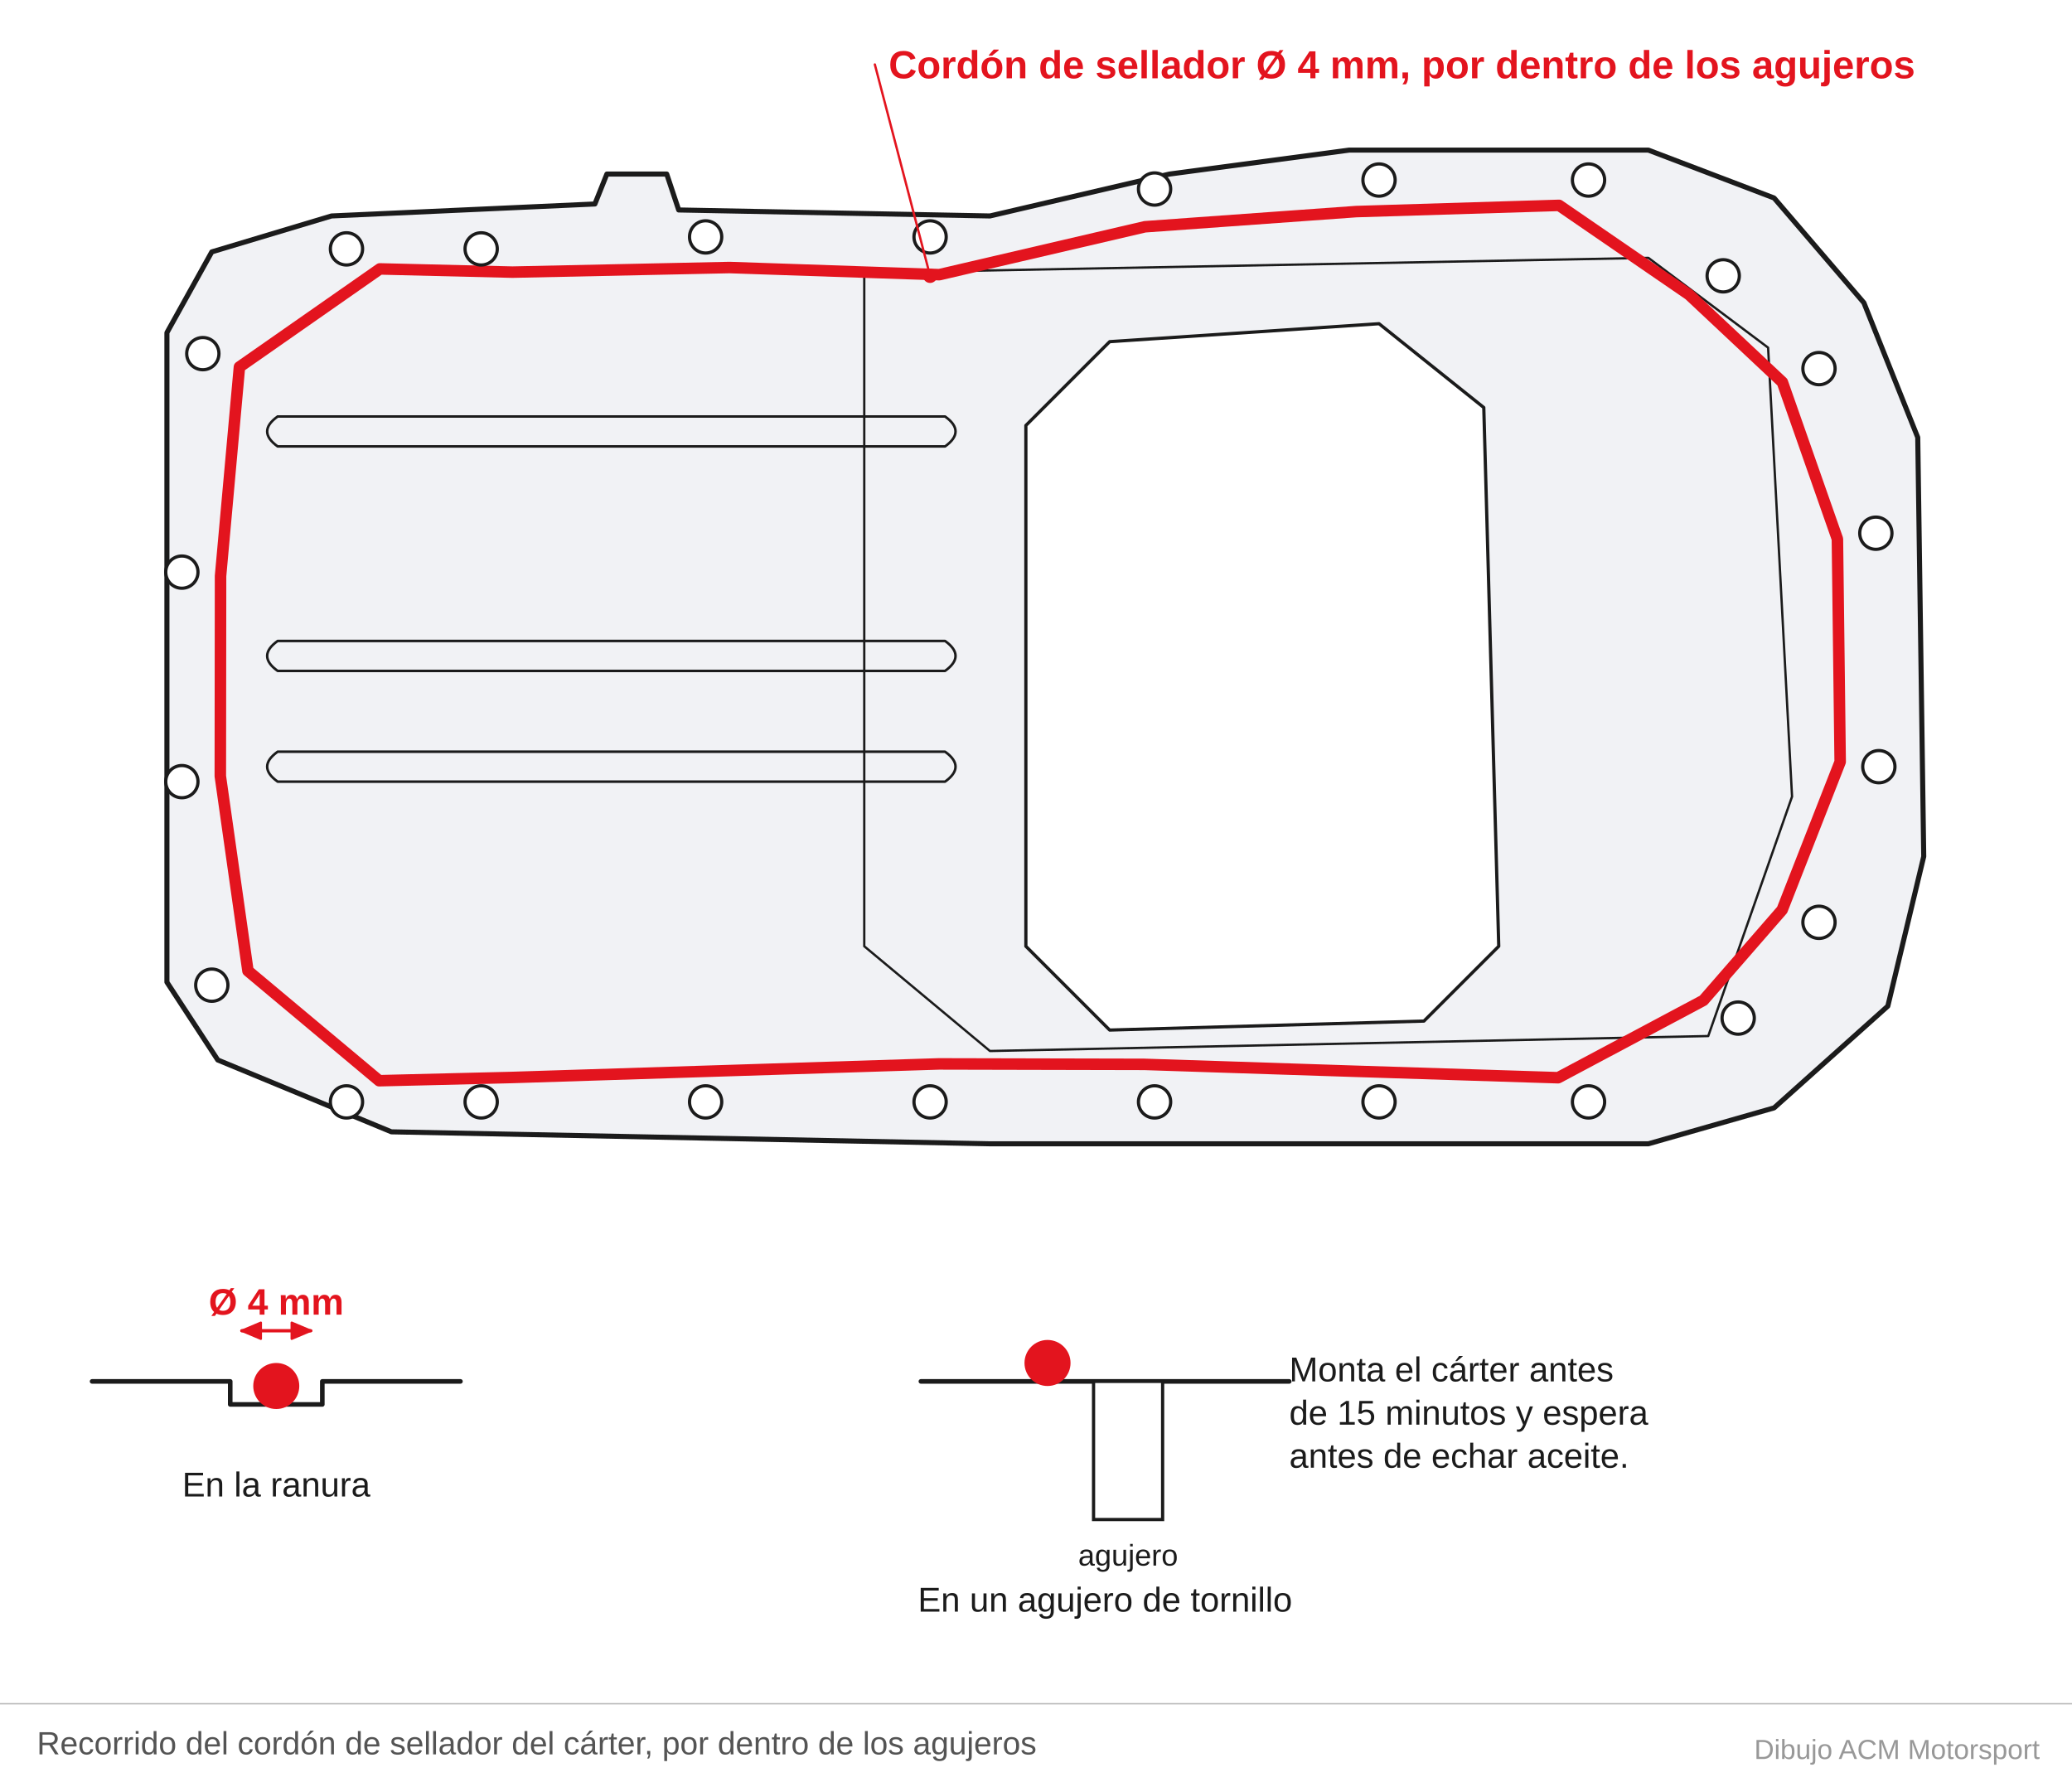
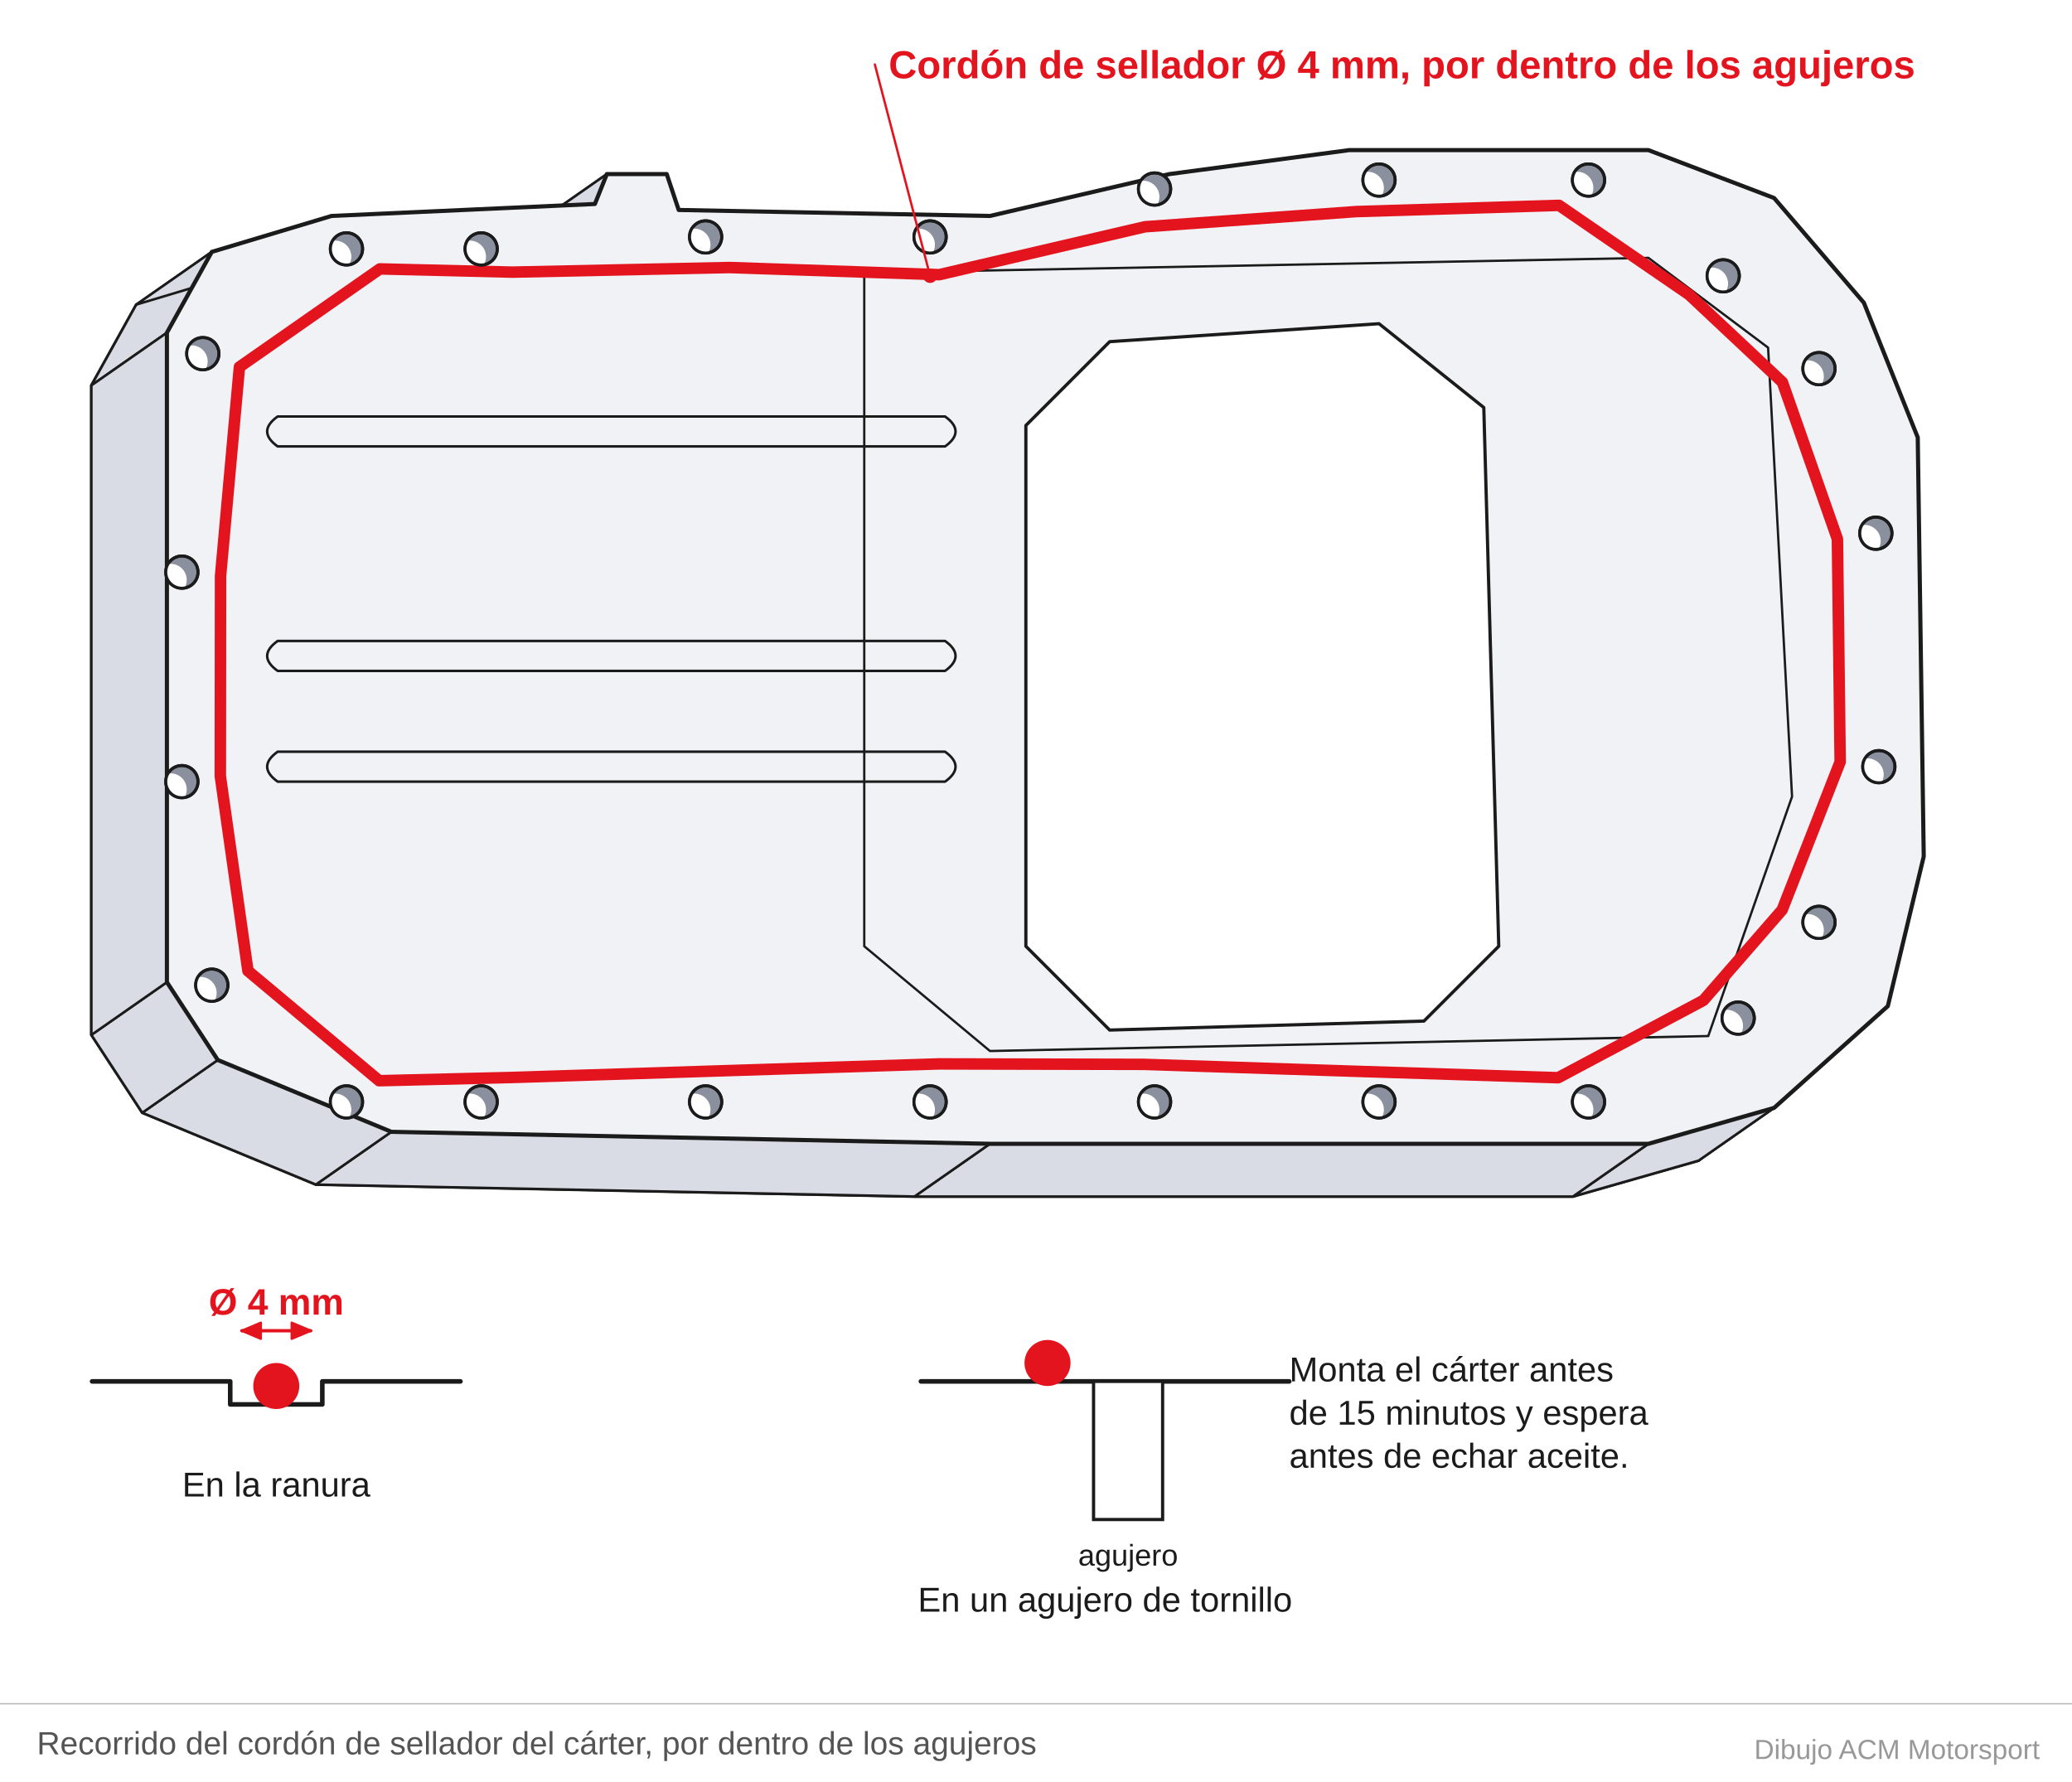
<svg xmlns="http://www.w3.org/2000/svg" viewBox="0 0 900 774" width="900" height="774" font-family="Arial, Helvetica, sans-serif">
  <rect width="900" height="774" fill="#fff" />
-   <polygon points="72.5,144.5 92,109.4 144,93.8 258.4,88.6 263.6,75.6 289.6,75.6 294.8,91.2 430,93.8 508,75.6 586,65.2 716,65.2 770.6,86 809.6,131.5 833,190 835.6,372 820,437 770.6,481.2 716,496.8 430,496.8 170,491.6 94.6,460.4 72.5,426.6" fill="#f1f2f5" stroke="#1b1b1b" stroke-width="2.2" stroke-linejoin="round" />
+   <polygon points="39.7,167.4 59.2,132.3 111.2,116.7 225.6,111.5 230.8,98.5 256.8,98.5 262,114.1 397.2,116.7 475.2,98.5 553.2,88.1 683.2,88.1 737.8,108.9 776.8,154.4 800.2,212.9 802.8,394.9 787.2,459.9 737.8,504.1 683.2,519.7 397.2,519.7 137.2,514.5 61.8,483.3 39.7,449.5" fill="#c7cbd6" stroke="#1b1b1b" stroke-width="1.26" stroke-linejoin="round" />
+   <polygon points="72.5,144.5 92,109.4 59.2,132.3 39.7,167.4" fill="#d9dce4" stroke="#1b1b1b" stroke-width="1.08" stroke-linejoin="round" />
+   <polygon points="92,109.4 144,93.8 111.2,116.7 59.2,132.3" fill="#d9dce4" stroke="#1b1b1b" stroke-width="1.08" stroke-linejoin="round" />
+   <polygon points="144,93.8 258.4,88.6 225.6,111.5 111.2,116.7" fill="#d9dce4" stroke="#1b1b1b" stroke-width="1.08" stroke-linejoin="round" />
+   <polygon points="258.4,88.6 263.6,75.6 230.8,98.5 225.6,111.5" fill="#d9dce4" stroke="#1b1b1b" stroke-width="1.08" stroke-linejoin="round" />
+   <polygon points="263.6,75.6 289.6,75.6 256.8,98.5 230.8,98.5" fill="#d9dce4" stroke="#1b1b1b" stroke-width="1.08" stroke-linejoin="round" />
+   <polygon points="289.6,75.6 294.8,91.2 262,114.1 256.8,98.5" fill="#d9dce4" stroke="#1b1b1b" stroke-width="1.08" stroke-linejoin="round" />
+   <polygon points="294.8,91.2 430,93.8 397.2,116.7 262,114.1" fill="#d9dce4" stroke="#1b1b1b" stroke-width="1.08" stroke-linejoin="round" />
+   <polygon points="430,93.8 508,75.6 475.2,98.5 397.2,116.7" fill="#d9dce4" stroke="#1b1b1b" stroke-width="1.08" stroke-linejoin="round" />
+   <polygon points="508,75.6 586,65.2 553.2,88.1 475.2,98.5" fill="#d9dce4" stroke="#1b1b1b" stroke-width="1.08" stroke-linejoin="round" />
+   <polygon points="586,65.2 716,65.2 683.2,88.1 553.2,88.1" fill="#d9dce4" stroke="#1b1b1b" stroke-width="1.08" stroke-linejoin="round" />
+   <polygon points="716,65.2 770.6,86 737.8,108.9 683.2,88.1" fill="#d9dce4" stroke="#1b1b1b" stroke-width="1.08" stroke-linejoin="round" />
+   <polygon points="770.6,86 809.6,131.5 776.8,154.4 737.8,108.9" fill="#d9dce4" stroke="#1b1b1b" stroke-width="1.08" stroke-linejoin="round" />
+   <polygon points="809.6,131.5 833,190 800.2,212.9 776.8,154.4" fill="#d9dce4" stroke="#1b1b1b" stroke-width="1.08" stroke-linejoin="round" />
+   <polygon points="833,190 835.6,372 802.8,394.9 800.2,212.9" fill="#d9dce4" stroke="#1b1b1b" stroke-width="1.08" stroke-linejoin="round" />
+   <polygon points="835.6,372 820,437 787.2,459.9 802.8,394.9" fill="#d9dce4" stroke="#1b1b1b" stroke-width="1.08" stroke-linejoin="round" />
+   <polygon points="820,437 770.6,481.2 737.8,504.1 787.2,459.9" fill="#d9dce4" stroke="#1b1b1b" stroke-width="1.08" stroke-linejoin="round" />
+   <polygon points="770.6,481.2 716,496.8 683.2,519.7 737.8,504.1" fill="#d9dce4" stroke="#1b1b1b" stroke-width="1.08" stroke-linejoin="round" />
+   <polygon points="716,496.8 430,496.8 397.2,519.7 683.2,519.7" fill="#d9dce4" stroke="#1b1b1b" stroke-width="1.08" stroke-linejoin="round" />
+   <polygon points="430,496.8 170,491.6 137.2,514.5 397.2,519.7" fill="#d9dce4" stroke="#1b1b1b" stroke-width="1.08" stroke-linejoin="round" />
+   <polygon points="170,491.6 94.6,460.4 61.8,483.3 137.2,514.5" fill="#d9dce4" stroke="#1b1b1b" stroke-width="1.08" stroke-linejoin="round" />
+   <polygon points="94.6,460.4 72.5,426.6 39.7,449.5 61.8,483.3" fill="#d9dce4" stroke="#1b1b1b" stroke-width="1.08" stroke-linejoin="round" />
+   <polygon points="72.5,426.6 72.5,144.5 39.7,167.4 39.7,449.5" fill="#d9dce4" stroke="#1b1b1b" stroke-width="1.08" stroke-linejoin="round" />
+   <polygon points="72.5,144.5 92,109.4 144,93.8 258.4,88.6 263.6,75.6 289.6,75.6 294.8,91.2 430,93.8 508,75.6 586,65.2 716,65.2 770.6,86 809.6,131.5 833,190 835.6,372 820,437 770.6,481.2 716,496.8 430,496.8 170,491.6 94.6,460.4 72.5,426.6" fill="#f1f2f5" stroke="#1b1b1b" stroke-width="1.8" stroke-linejoin="round" />
  <path d="M120.6 180.9 L410.5 180.9 Q419.6 187.4 410.5 193.9 L120.6 193.9 Q111.5 187.4 120.6 180.9" fill="none" stroke="#1b1b1b" stroke-width="1.1" stroke-linejoin="round" stroke-linecap="round" />
  <path d="M120.6 278.4 L410.5 278.4 Q419.6 284.9 410.5 291.4 L120.6 291.4 Q111.5 284.9 120.6 278.4" fill="none" stroke="#1b1b1b" stroke-width="1.1" stroke-linejoin="round" stroke-linecap="round" />
  <path d="M120.6 326.5 L410.5 326.5 Q419.6 333.0 410.5 339.5 L120.6 339.5 Q111.5 333.0 120.6 326.5" fill="none" stroke="#1b1b1b" stroke-width="1.1" stroke-linejoin="round" stroke-linecap="round" />
  <polygon points="375.4,118.5 716,112 768,151 778.4,346 742,450 430,456.5 375.4,411" fill="none" stroke="#1b1b1b" stroke-width="1" stroke-linejoin="round" />
  <polygon points="482,148.4 599,140.6 644.5,177 651,411 618.5,443.5 482,447.4 445.6,411 445.6,184.8" fill="#fff" stroke="#1b1b1b" stroke-width="1.4" stroke-linejoin="round" />
  <path d="M165.0 116.8 L222.6 118.2 L316.9 116.2 L408.0 119.3 L497.3 98.5 L589.1 91.9 L677.2 89.2 L733.7 128.0 L774.2 166.0 L798.1 234.1 L799.3 330.9 L774.1 395.2 L739.9 434.5 L676.8 468.1 L588.6 465.3 L497.0 462.3 L407.8 462.1 L316.6 465.0 L222.2 468.0 L164.7 469.4 L107.7 421.7 L95.7 337.1 L95.8 250.2 L104.0 159.4 Z" fill="none" stroke="#e3141e" stroke-width="5" stroke-linejoin="round" stroke-linecap="round" />
-   <circle cx="150.5" cy="108.1" r="7" fill="#fff" stroke="#1b1b1b" stroke-width="1.4" />
-   <circle cx="209" cy="108.1" r="7" fill="#fff" stroke="#1b1b1b" stroke-width="1.4" />
-   <circle cx="306.5" cy="102.9" r="7" fill="#fff" stroke="#1b1b1b" stroke-width="1.4" />
-   <circle cx="404" cy="102.9" r="7" fill="#fff" stroke="#1b1b1b" stroke-width="1.4" />
-   <circle cx="501.5" cy="82.1" r="7" fill="#fff" stroke="#1b1b1b" stroke-width="1.4" />
-   <circle cx="599" cy="78.2" r="7" fill="#fff" stroke="#1b1b1b" stroke-width="1.4" />
-   <circle cx="690" cy="78.2" r="7" fill="#fff" stroke="#1b1b1b" stroke-width="1.4" />
-   <circle cx="748.5" cy="119.8" r="7" fill="#fff" stroke="#1b1b1b" stroke-width="1.4" />
-   <circle cx="790.1" cy="160.1" r="7" fill="#fff" stroke="#1b1b1b" stroke-width="1.4" />
-   <circle cx="814.8" cy="231.6" r="7" fill="#fff" stroke="#1b1b1b" stroke-width="1.4" />
-   <circle cx="816.1" cy="333" r="7" fill="#fff" stroke="#1b1b1b" stroke-width="1.4" />
-   <circle cx="790.1" cy="400.6" r="7" fill="#fff" stroke="#1b1b1b" stroke-width="1.4" />
-   <circle cx="755" cy="442.2" r="7" fill="#fff" stroke="#1b1b1b" stroke-width="1.4" />
-   <circle cx="690" cy="478.6" r="7" fill="#fff" stroke="#1b1b1b" stroke-width="1.4" />
-   <circle cx="599" cy="478.6" r="7" fill="#fff" stroke="#1b1b1b" stroke-width="1.4" />
-   <circle cx="501.5" cy="478.6" r="7" fill="#fff" stroke="#1b1b1b" stroke-width="1.4" />
-   <circle cx="404" cy="478.6" r="7" fill="#fff" stroke="#1b1b1b" stroke-width="1.4" />
-   <circle cx="306.5" cy="478.6" r="7" fill="#fff" stroke="#1b1b1b" stroke-width="1.4" />
-   <circle cx="209" cy="478.6" r="7" fill="#fff" stroke="#1b1b1b" stroke-width="1.4" />
-   <circle cx="150.5" cy="478.6" r="7" fill="#fff" stroke="#1b1b1b" stroke-width="1.4" />
-   <circle cx="92" cy="427.9" r="7" fill="#fff" stroke="#1b1b1b" stroke-width="1.4" />
-   <circle cx="79" cy="339.5" r="7" fill="#fff" stroke="#1b1b1b" stroke-width="1.4" />
-   <circle cx="79" cy="248.5" r="7" fill="#fff" stroke="#1b1b1b" stroke-width="1.4" />
-   <circle cx="88.1" cy="153.6" r="7" fill="#fff" stroke="#1b1b1b" stroke-width="1.4" />
+   <circle cx="150.5" cy="108.1" r="7" fill="#8a909e" stroke="#1b1b1b" stroke-width="1.3" />
+   <clipPath id="b150_108">
+     <circle cx="150.5" cy="108.1" r="7.0" />
+   </clipPath>
+   <circle cx="145.6" cy="111.5" r="7.0" fill="#fff" clip-path="url(#b150_108)" />
+   <circle cx="150.5" cy="108.1" r="7" fill="none" stroke="#1b1b1b" stroke-width="1.3" />
+   <circle cx="209" cy="108.1" r="7" fill="#8a909e" stroke="#1b1b1b" stroke-width="1.3" />
+   <clipPath id="b209_108">
+     <circle cx="209.0" cy="108.1" r="7.0" />
+   </clipPath>
+   <circle cx="204.1" cy="111.5" r="7.0" fill="#fff" clip-path="url(#b209_108)" />
+   <circle cx="209" cy="108.1" r="7" fill="none" stroke="#1b1b1b" stroke-width="1.3" />
+   <circle cx="306.5" cy="102.9" r="7" fill="#8a909e" stroke="#1b1b1b" stroke-width="1.3" />
+   <clipPath id="b306_102">
+     <circle cx="306.5" cy="102.9" r="7.0" />
+   </clipPath>
+   <circle cx="301.6" cy="106.3" r="7.0" fill="#fff" clip-path="url(#b306_102)" />
+   <circle cx="306.5" cy="102.9" r="7" fill="none" stroke="#1b1b1b" stroke-width="1.3" />
+   <circle cx="404" cy="102.9" r="7" fill="#8a909e" stroke="#1b1b1b" stroke-width="1.3" />
+   <clipPath id="b404_102">
+     <circle cx="404.0" cy="102.9" r="7.0" />
+   </clipPath>
+   <circle cx="399.1" cy="106.3" r="7.0" fill="#fff" clip-path="url(#b404_102)" />
+   <circle cx="404" cy="102.9" r="7" fill="none" stroke="#1b1b1b" stroke-width="1.3" />
+   <circle cx="501.5" cy="82.1" r="7" fill="#8a909e" stroke="#1b1b1b" stroke-width="1.3" />
+   <clipPath id="b501_82">
+     <circle cx="501.5" cy="82.1" r="7.0" />
+   </clipPath>
+   <circle cx="496.6" cy="85.5" r="7.0" fill="#fff" clip-path="url(#b501_82)" />
+   <circle cx="501.5" cy="82.1" r="7" fill="none" stroke="#1b1b1b" stroke-width="1.3" />
+   <circle cx="599" cy="78.2" r="7" fill="#8a909e" stroke="#1b1b1b" stroke-width="1.3" />
+   <clipPath id="b599_78">
+     <circle cx="599.0" cy="78.2" r="7.0" />
+   </clipPath>
+   <circle cx="594.1" cy="81.6" r="7.0" fill="#fff" clip-path="url(#b599_78)" />
+   <circle cx="599" cy="78.2" r="7" fill="none" stroke="#1b1b1b" stroke-width="1.3" />
+   <circle cx="690" cy="78.2" r="7" fill="#8a909e" stroke="#1b1b1b" stroke-width="1.3" />
+   <clipPath id="b690_78">
+     <circle cx="690.0" cy="78.2" r="7.0" />
+   </clipPath>
+   <circle cx="685.1" cy="81.6" r="7.0" fill="#fff" clip-path="url(#b690_78)" />
+   <circle cx="690" cy="78.2" r="7" fill="none" stroke="#1b1b1b" stroke-width="1.3" />
+   <circle cx="748.5" cy="119.8" r="7" fill="#8a909e" stroke="#1b1b1b" stroke-width="1.3" />
+   <clipPath id="b748_119">
+     <circle cx="748.5" cy="119.8" r="7.0" />
+   </clipPath>
+   <circle cx="743.6" cy="123.2" r="7.0" fill="#fff" clip-path="url(#b748_119)" />
+   <circle cx="748.5" cy="119.8" r="7" fill="none" stroke="#1b1b1b" stroke-width="1.3" />
+   <circle cx="790.1" cy="160.1" r="7" fill="#8a909e" stroke="#1b1b1b" stroke-width="1.3" />
+   <clipPath id="b790_160">
+     <circle cx="790.1" cy="160.1" r="7.0" />
+   </clipPath>
+   <circle cx="785.2" cy="163.5" r="7.0" fill="#fff" clip-path="url(#b790_160)" />
+   <circle cx="790.1" cy="160.1" r="7" fill="none" stroke="#1b1b1b" stroke-width="1.3" />
+   <circle cx="814.8" cy="231.6" r="7" fill="#8a909e" stroke="#1b1b1b" stroke-width="1.3" />
+   <clipPath id="b814_231">
+     <circle cx="814.8" cy="231.6" r="7.0" />
+   </clipPath>
+   <circle cx="809.9" cy="235.0" r="7.0" fill="#fff" clip-path="url(#b814_231)" />
+   <circle cx="814.8" cy="231.6" r="7" fill="none" stroke="#1b1b1b" stroke-width="1.3" />
+   <circle cx="816.1" cy="333" r="7" fill="#8a909e" stroke="#1b1b1b" stroke-width="1.3" />
+   <clipPath id="b816_333">
+     <circle cx="816.1" cy="333.0" r="7.0" />
+   </clipPath>
+   <circle cx="811.2" cy="336.4" r="7.0" fill="#fff" clip-path="url(#b816_333)" />
+   <circle cx="816.1" cy="333" r="7" fill="none" stroke="#1b1b1b" stroke-width="1.3" />
+   <circle cx="790.1" cy="400.6" r="7" fill="#8a909e" stroke="#1b1b1b" stroke-width="1.3" />
+   <clipPath id="b790_400">
+     <circle cx="790.1" cy="400.6" r="7.0" />
+   </clipPath>
+   <circle cx="785.2" cy="404.0" r="7.0" fill="#fff" clip-path="url(#b790_400)" />
+   <circle cx="790.1" cy="400.6" r="7" fill="none" stroke="#1b1b1b" stroke-width="1.3" />
+   <circle cx="755" cy="442.2" r="7" fill="#8a909e" stroke="#1b1b1b" stroke-width="1.3" />
+   <clipPath id="b755_442">
+     <circle cx="755.0" cy="442.2" r="7.0" />
+   </clipPath>
+   <circle cx="750.1" cy="445.6" r="7.0" fill="#fff" clip-path="url(#b755_442)" />
+   <circle cx="755" cy="442.2" r="7" fill="none" stroke="#1b1b1b" stroke-width="1.3" />
+   <circle cx="690" cy="478.6" r="7" fill="#8a909e" stroke="#1b1b1b" stroke-width="1.3" />
+   <clipPath id="b690_478">
+     <circle cx="690.0" cy="478.6" r="7.0" />
+   </clipPath>
+   <circle cx="685.1" cy="482.0" r="7.0" fill="#fff" clip-path="url(#b690_478)" />
+   <circle cx="690" cy="478.6" r="7" fill="none" stroke="#1b1b1b" stroke-width="1.3" />
+   <circle cx="599" cy="478.6" r="7" fill="#8a909e" stroke="#1b1b1b" stroke-width="1.3" />
+   <clipPath id="b599_478">
+     <circle cx="599.0" cy="478.6" r="7.0" />
+   </clipPath>
+   <circle cx="594.1" cy="482.0" r="7.0" fill="#fff" clip-path="url(#b599_478)" />
+   <circle cx="599" cy="478.6" r="7" fill="none" stroke="#1b1b1b" stroke-width="1.3" />
+   <circle cx="501.5" cy="478.6" r="7" fill="#8a909e" stroke="#1b1b1b" stroke-width="1.3" />
+   <clipPath id="b501_478">
+     <circle cx="501.5" cy="478.6" r="7.0" />
+   </clipPath>
+   <circle cx="496.6" cy="482.0" r="7.0" fill="#fff" clip-path="url(#b501_478)" />
+   <circle cx="501.5" cy="478.6" r="7" fill="none" stroke="#1b1b1b" stroke-width="1.3" />
+   <circle cx="404" cy="478.6" r="7" fill="#8a909e" stroke="#1b1b1b" stroke-width="1.3" />
+   <clipPath id="b404_478">
+     <circle cx="404.0" cy="478.6" r="7.0" />
+   </clipPath>
+   <circle cx="399.1" cy="482.0" r="7.0" fill="#fff" clip-path="url(#b404_478)" />
+   <circle cx="404" cy="478.6" r="7" fill="none" stroke="#1b1b1b" stroke-width="1.3" />
+   <circle cx="306.5" cy="478.6" r="7" fill="#8a909e" stroke="#1b1b1b" stroke-width="1.3" />
+   <clipPath id="b306_478">
+     <circle cx="306.5" cy="478.6" r="7.0" />
+   </clipPath>
+   <circle cx="301.6" cy="482.0" r="7.0" fill="#fff" clip-path="url(#b306_478)" />
+   <circle cx="306.5" cy="478.6" r="7" fill="none" stroke="#1b1b1b" stroke-width="1.3" />
+   <circle cx="209" cy="478.6" r="7" fill="#8a909e" stroke="#1b1b1b" stroke-width="1.3" />
+   <clipPath id="b209_478">
+     <circle cx="209.0" cy="478.6" r="7.0" />
+   </clipPath>
+   <circle cx="204.1" cy="482.0" r="7.0" fill="#fff" clip-path="url(#b209_478)" />
+   <circle cx="209" cy="478.6" r="7" fill="none" stroke="#1b1b1b" stroke-width="1.3" />
+   <circle cx="150.5" cy="478.6" r="7" fill="#8a909e" stroke="#1b1b1b" stroke-width="1.3" />
+   <clipPath id="b150_478">
+     <circle cx="150.5" cy="478.6" r="7.0" />
+   </clipPath>
+   <circle cx="145.6" cy="482.0" r="7.0" fill="#fff" clip-path="url(#b150_478)" />
+   <circle cx="150.5" cy="478.6" r="7" fill="none" stroke="#1b1b1b" stroke-width="1.3" />
+   <circle cx="92" cy="427.9" r="7" fill="#8a909e" stroke="#1b1b1b" stroke-width="1.3" />
+   <clipPath id="b92_427">
+     <circle cx="92.0" cy="427.9" r="7.0" />
+   </clipPath>
+   <circle cx="87.1" cy="431.3" r="7.0" fill="#fff" clip-path="url(#b92_427)" />
+   <circle cx="92" cy="427.9" r="7" fill="none" stroke="#1b1b1b" stroke-width="1.3" />
+   <circle cx="79" cy="339.5" r="7" fill="#8a909e" stroke="#1b1b1b" stroke-width="1.3" />
+   <clipPath id="b79_339">
+     <circle cx="79.0" cy="339.5" r="7.0" />
+   </clipPath>
+   <circle cx="74.1" cy="342.9" r="7.0" fill="#fff" clip-path="url(#b79_339)" />
+   <circle cx="79" cy="339.5" r="7" fill="none" stroke="#1b1b1b" stroke-width="1.3" />
+   <circle cx="79" cy="248.5" r="7" fill="#8a909e" stroke="#1b1b1b" stroke-width="1.3" />
+   <clipPath id="b79_248">
+     <circle cx="79.0" cy="248.5" r="7.0" />
+   </clipPath>
+   <circle cx="74.1" cy="251.9" r="7.0" fill="#fff" clip-path="url(#b79_248)" />
+   <circle cx="79" cy="248.5" r="7" fill="none" stroke="#1b1b1b" stroke-width="1.3" />
+   <circle cx="88.1" cy="153.6" r="7" fill="#8a909e" stroke="#1b1b1b" stroke-width="1.3" />
+   <clipPath id="b88_153">
+     <circle cx="88.1" cy="153.6" r="7.0" />
+   </clipPath>
+   <circle cx="83.2" cy="157.0" r="7.0" fill="#fff" clip-path="url(#b88_153)" />
+   <circle cx="88.1" cy="153.6" r="7" fill="none" stroke="#1b1b1b" stroke-width="1.3" />
  <line x1="404" y1="119.8" x2="380" y2="28" stroke="#e3141e" stroke-width="1" stroke-linecap="round" />
  <circle cx="404" cy="119.8" r="2.6" fill="#e3141e" stroke="#e3141e" stroke-width="1" />
  <text x="386" y="34" font-size="17" fill="#e3141e" text-anchor="start" font-weight="700">Cordón de sellador Ø 4 mm, por dentro de los agujeros</text>
  <path d="M40 600 L100 600 L100 610 L140 610 L140 600 L200 600" fill="none" stroke="#1b1b1b" stroke-width="2" stroke-linejoin="round" stroke-linecap="round" />
  <circle cx="120" cy="602" r="9" fill="#e3141e" stroke="#e3141e" stroke-width="2" />
  <text x="120" y="650" font-size="15" fill="#1b1b1b" text-anchor="middle" font-weight="400">En la ranura</text>
  <path d="M400 600 L560 600" fill="none" stroke="#1b1b1b" stroke-width="2" stroke-linejoin="round" stroke-linecap="round" />
  <circle cx="455" cy="592" r="9" fill="#e3141e" stroke="#e3141e" stroke-width="2" />
  <rect x="475" y="600" width="30" height="60" rx="0" fill="#fff" stroke="#1b1b1b" stroke-width="1.4" />
  <text x="490" y="680" font-size="13" fill="#1b1b1b" text-anchor="middle" font-weight="400">agujero</text>
  <text x="480" y="700" font-size="15" fill="#1b1b1b" text-anchor="middle" font-weight="400">En un agujero de tornillo</text>
  <line x1="105" y1="578" x2="135" y2="578" stroke="#e3141e" stroke-width="1.3" stroke-linecap="round" />
  <polygon points="135,578 126.7,581.5 126.7,574.5" fill="#e3141e" stroke="#e3141e" stroke-width="1" stroke-linejoin="round" />
  <line x1="135" y1="578" x2="105" y2="578" stroke="#e3141e" stroke-width="1.3" stroke-linecap="round" />
  <polygon points="105,578 113.3,574.5 113.3,581.5" fill="#e3141e" stroke="#e3141e" stroke-width="1" stroke-linejoin="round" />
  <text x="120" y="571" font-size="16" fill="#e3141e" text-anchor="middle" font-weight="700" transform="rotate(0 120 578)">Ø 4 mm</text>
  <text x="560" y="600" font-size="15" fill="#1b1b1b" text-anchor="start" font-weight="400">Monta el cárter antes</text>
  <text x="560" y="618.8" font-size="15" fill="#1b1b1b" text-anchor="start" font-weight="400">de 15 minutos y espera</text>
  <text x="560" y="637.5" font-size="15" fill="#1b1b1b" text-anchor="start" font-weight="400">antes de echar aceite.</text>
  <line x1="0" y1="740" x2="900" y2="740" stroke="#1b1b1b" stroke-width="0.6" opacity="0.3" />
  <text x="16" y="762" font-size="14" fill="#1b1b1b" opacity="0.75">Recorrido del cordón de sellador del cárter, por dentro de los agujeros</text>
  <text x="886" y="764" font-size="12" fill="#1b1b1b" opacity="0.45" text-anchor="end">Dibujo ACM Motorsport</text>
</svg>
